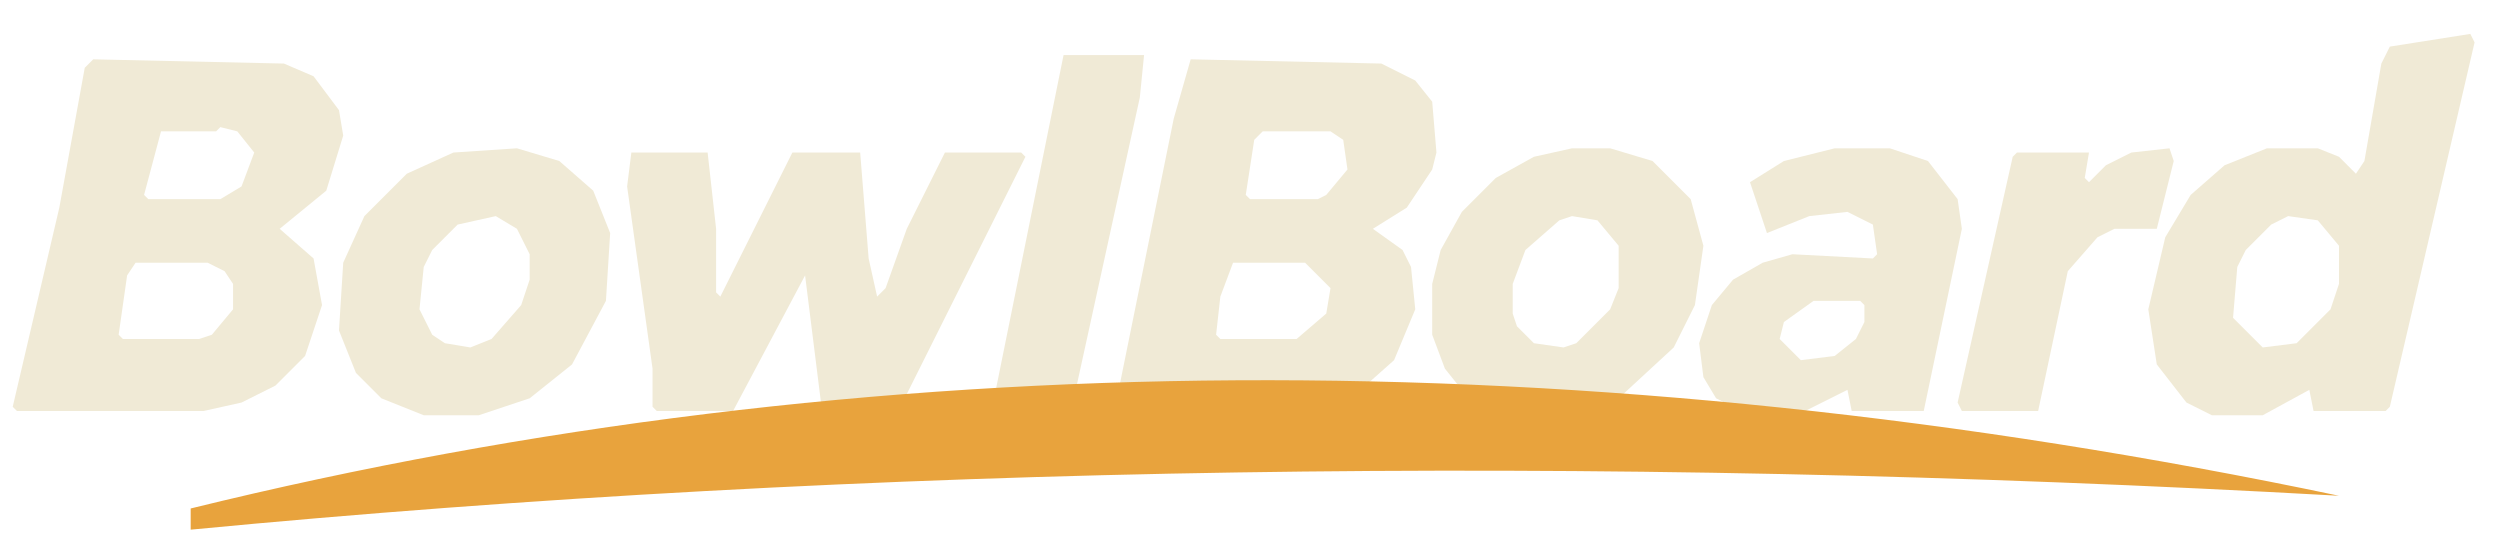
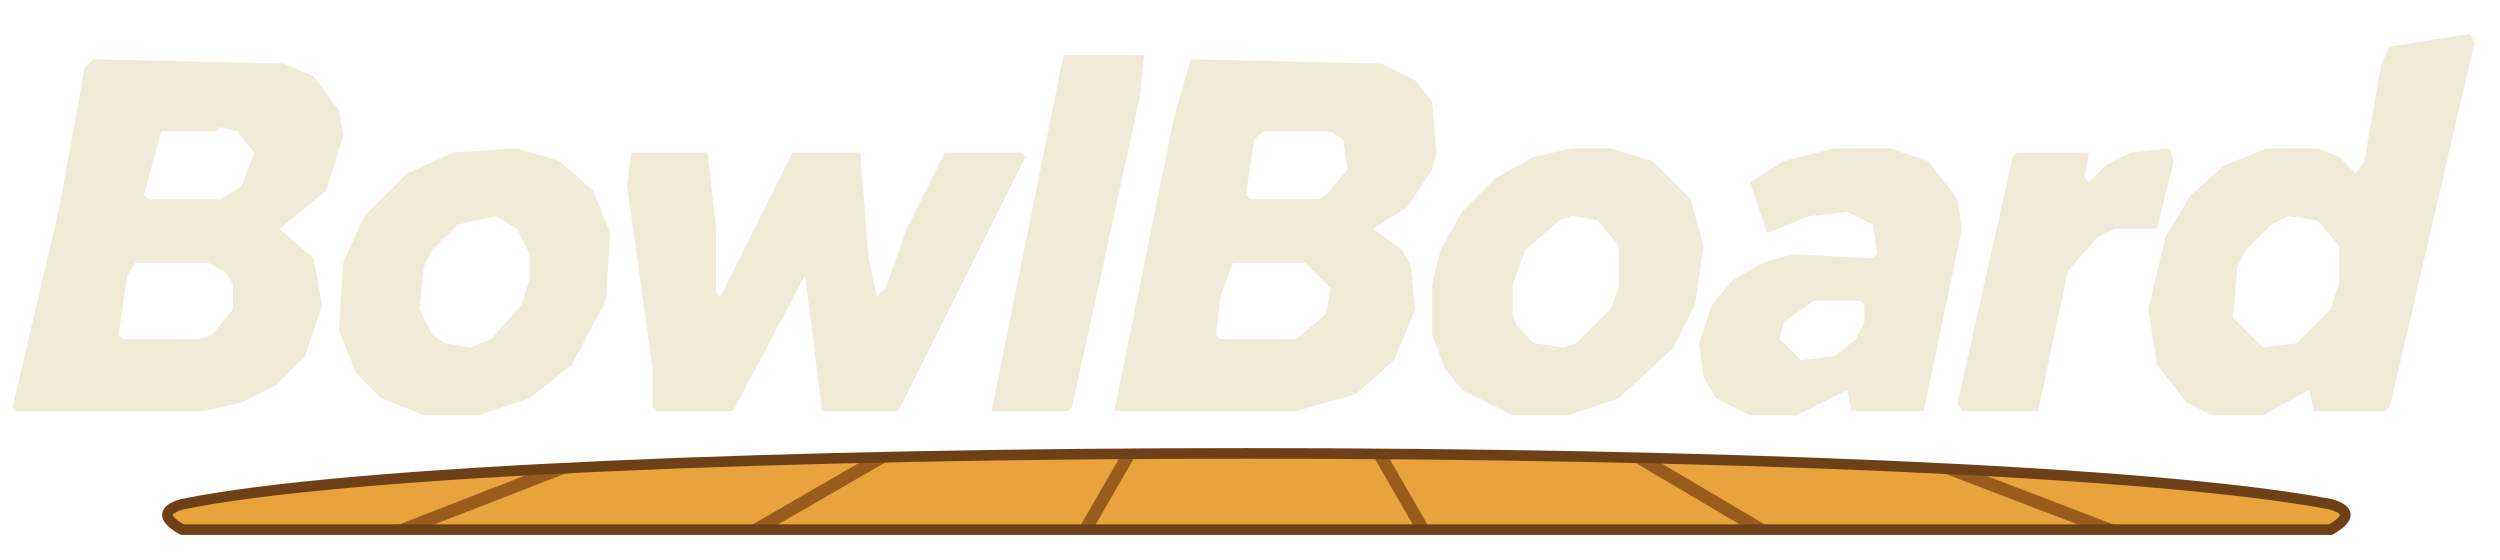
- <svg xmlns="http://www.w3.org/2000/svg" viewBox="0 0 590 130">
+ <svg xmlns="http://www.w3.org/2000/svg" viewBox="0 0 590 132">
+   <defs>
+     <clipPath id="underline-clip">
+       <path d="M43 119C121 103 466 103 550 119Q557 121 550 125H43Q36 121 43 119Z" />
+     </clipPath>
+   </defs>
  <path fill="#F0EAD6" fill-rule="evenodd" d="M154,96L155,97L173,97L190,65L194,97L212,97L242,37L241,36L223,36L214,54L209,68L207,70L205,61L203,36L187,36L170,70L169,69L169,54L167,36L149,36L148,44L154,87ZM512,35L503,36L497,39L493,43L492,42L493,36L476,36L475,37L462,95L463,97L481,97L488,64L495,56L499,54L509,54L513,38ZM455,38L446,35L433,35L421,38L413,43L417,55L427,51L436,50L442,53L443,60L442,61L423,60L416,62L409,66L404,72L401,81L402,89L405,94L413,98L424,98L436,92L437,97L454,97L463,54L462,47ZM420,80L421,76L428,71L439,71L440,72L440,76L438,80L433,84L425,85ZM390,38L380,35L371,35L362,37L353,42L345,50L340,59L338,67L338,79L341,87L345,92L357,98L370,98L382,94L395,82L400,72L402,58L399,47ZM377,52L382,58L382,68L380,73L372,81L369,82L362,81L358,77L357,74L357,67L360,59L368,52L371,51ZM132,38L122,35L107,36L96,41L86,51L81,62L80,78L84,88L90,94L100,98L113,98L125,94L135,86L143,71L144,55L140,45ZM117,51L122,54L125,60L125,66L123,72L116,80L111,82L105,81L102,79L99,73L100,63L102,59L108,53ZM281,14L277,28L263,97L306,97L320,93L329,85L334,73L333,63L331,59L324,54L332,49L338,40L339,36L338,24L334,19L326,15ZM287,79L288,70L291,62L308,62L314,68L313,74L306,80L288,80ZM294,46L296,33L298,31L314,31L317,33L318,40L313,46L311,47L295,47ZM22,14L20,16L14,49L3,96L4,97L48,97L57,95L65,91L72,84L76,72L74,61L66,54L77,45L81,32L80,26L74,18L67,15ZM28,79L30,65L32,62L49,62L53,64L55,67L55,73L50,79L47,80L29,80ZM60,36L57,44L52,47L35,47L34,46L38,31L51,31L52,30L56,31ZM270,13L251,13L234,97L252,97L253,96L269,23ZM583,8L564,11L562,15L558,38L556,41L552,37L547,35L535,35L525,39L517,46L511,56L507,73L509,86L516,95L522,98L534,98L545,92L546,97L563,97L564,96L584,10ZM547,52L552,58L552,67L550,73L542,81L534,82L527,75L528,63L530,59L536,53L540,51Z" />
-   <path d="M45 120Q285 61 552 117Q285 102 45 125Z" fill="#E8A33D" />
+   <path d="M43 119C121 103 466 103 550 119Q557 121 550 125H43Q36 121 43 119Z" fill="#E8A33D" />
+   <g clip-path="url(#underline-clip)" stroke="#9A5C1D" stroke-width="3" fill="none">
+     <path d="M90 127L157 101M175 127L220 101M255 127L270 101M337 127L322 101M419 127L375 101M503 127L435 101" />
+   </g>
+   <path d="M43 119C121 103 466 103 550 119Q557 121 550 125H43Q36 121 43 119Z" fill="none" stroke="#6D4018" stroke-width="2.5" stroke-linejoin="round" />
</svg>
